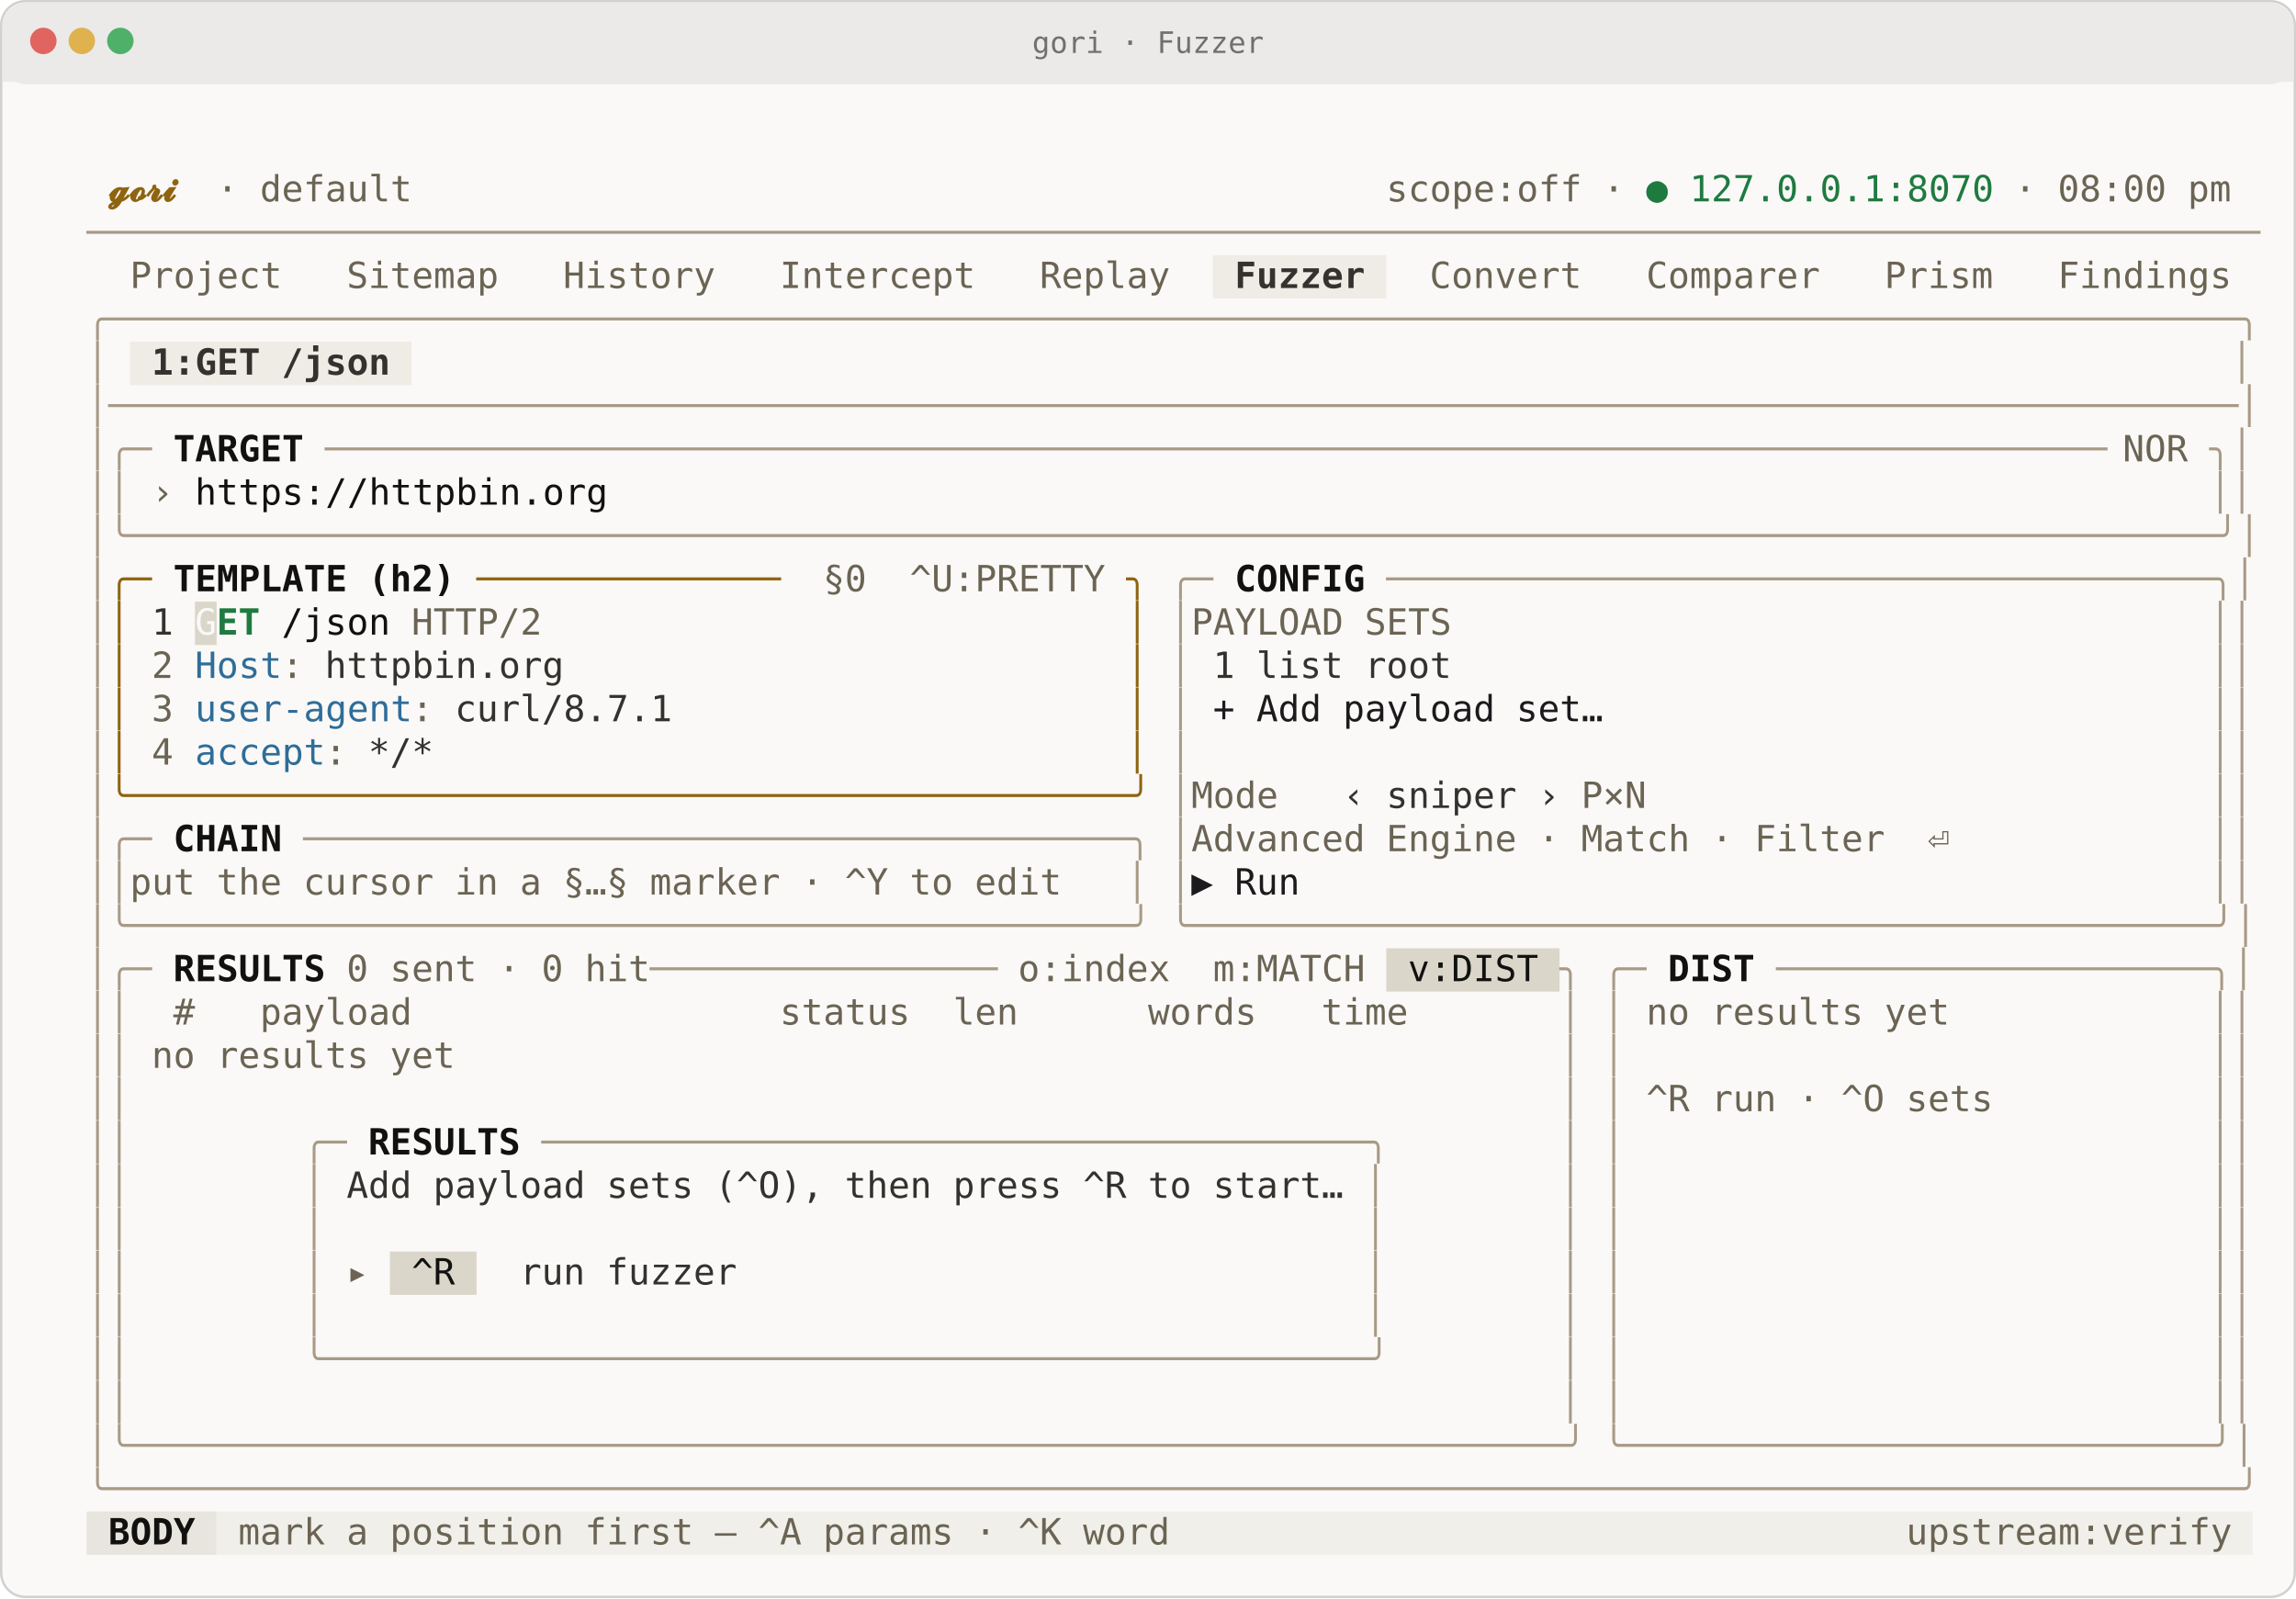
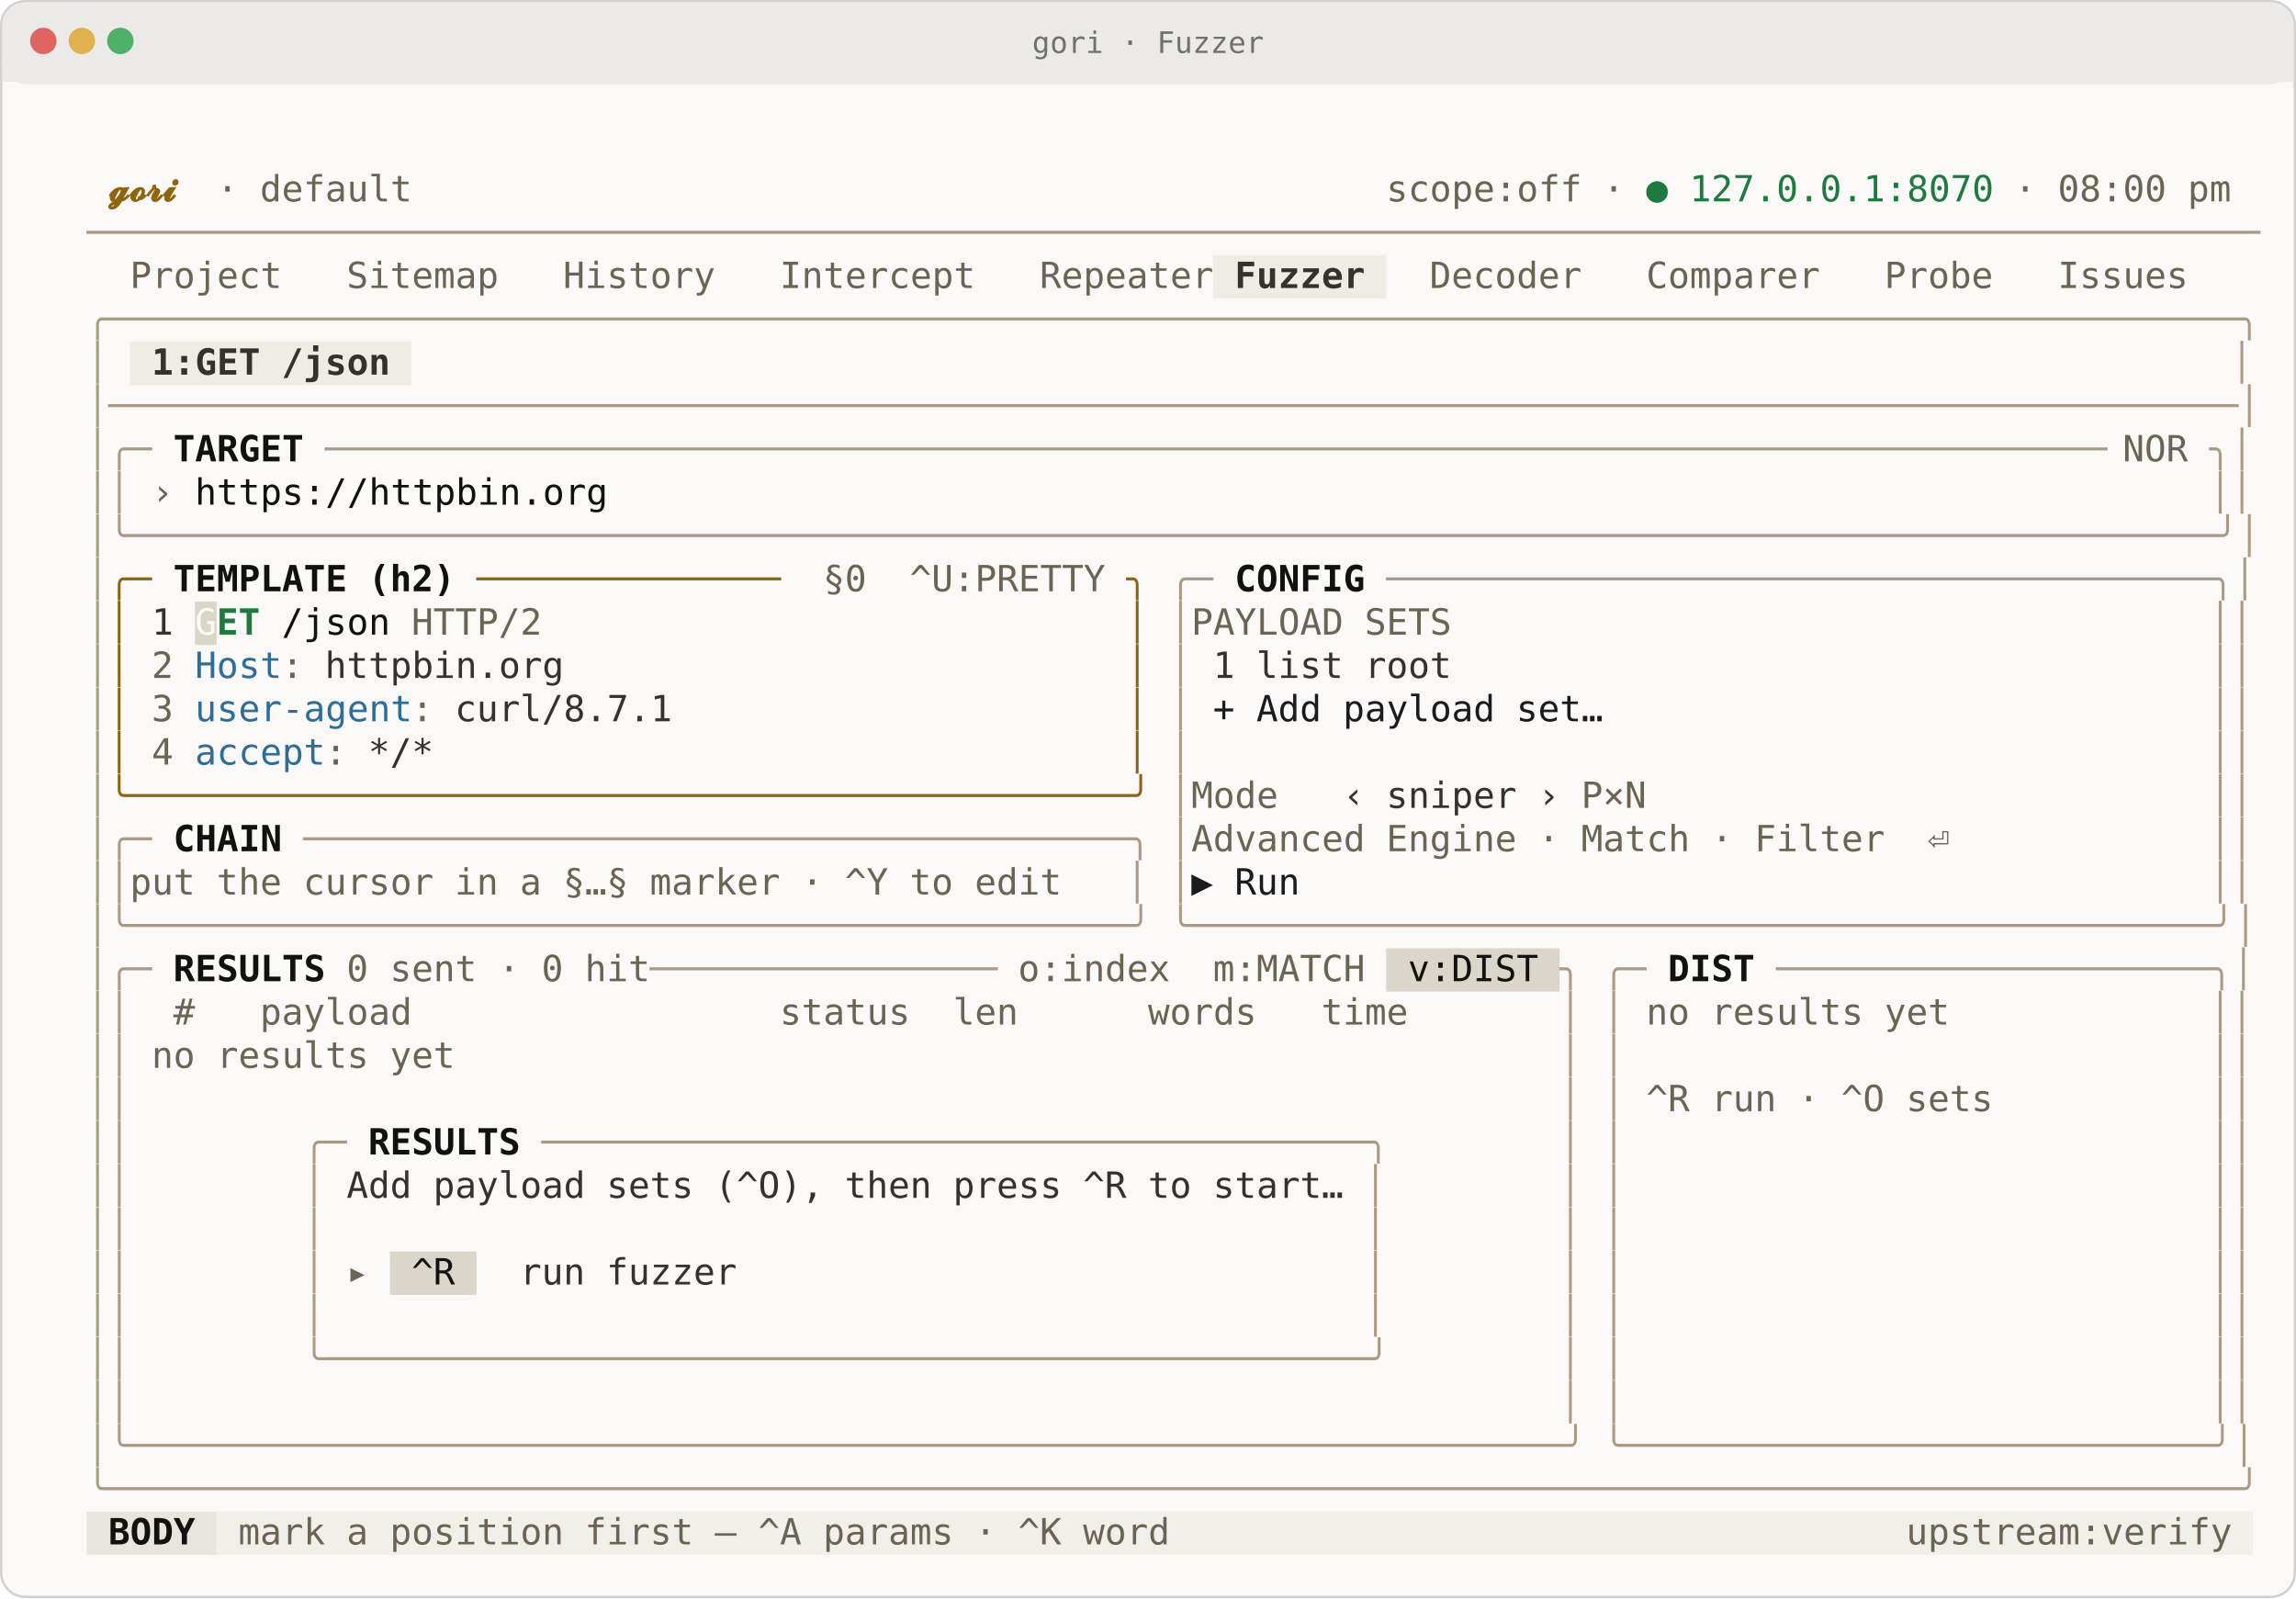
<svg xmlns="http://www.w3.org/2000/svg" width="954" height="664" viewBox="0 0 954.0 664.0" font-family="ui-monospace,'SF Mono','JetBrains Mono',Menlo,Consolas,monospace" font-size="15.0px" role="img" aria-label="gori · Fuzzer">
  <rect x="0.5" y="0.5" width="953.0" height="663.0" rx="10" ry="10" fill="#faf9f7" stroke="#d2d1cf" stroke-width="1" />
  <rect x="1" y="1" width="952.0" height="34.0" rx="10" ry="10" fill="#ebeae8" />
  <rect x="1" y="24.0" width="952.0" height="10" fill="#ebeae8" />
  <circle cx="18.0" cy="17.0" r="5.5" fill="#e0645f" />
  <circle cx="34.0" cy="17.0" r="5.5" fill="#e0b24f" />
  <circle cx="50.0" cy="17.0" r="5.5" fill="#4fb06a" />
  <text x="477.0" y="22.0" text-anchor="middle" fill="#70706f" font-size="12.3px">gori · Fuzzer</text>
  <rect x="504.00" y="106.00" width="72.00" height="18.00" fill="#eeece5" />
  <rect x="54.00" y="142.00" width="117.00" height="18.00" fill="#eeece5" />
  <rect x="81.00" y="250.00" width="9.00" height="18.00" fill="#dbd6ca" />
  <rect x="576.00" y="394.00" width="72.00" height="18.00" fill="#dbd6ca" />
  <rect x="162.00" y="520.00" width="36.00" height="18.00" fill="#dbd6ca" />
  <rect x="36.00" y="628.00" width="54.00" height="18.00" fill="#e7e5de" />
  <rect x="90.00" y="628.00" width="846.00" height="18.00" fill="#f0efea" />
  <text x="45.00" y="83.68" textLength="36.00" lengthAdjust="spacingAndGlyphs" fill="#8f6410" font-weight="700" xml:space="preserve">𝓰𝓸𝓻𝓲</text>
  <text x="90.00" y="83.68" textLength="9.00" lengthAdjust="spacingAndGlyphs" fill="#6b6454" xml:space="preserve">·</text>
  <text x="108.00" y="83.68" textLength="63.00" lengthAdjust="spacingAndGlyphs" fill="#6b6454" xml:space="preserve">default</text>
  <text x="576.00" y="83.68" textLength="81.00" lengthAdjust="spacingAndGlyphs" fill="#6b6454" xml:space="preserve">scope:off</text>
  <text x="666.00" y="83.68" textLength="9.00" lengthAdjust="spacingAndGlyphs" fill="#6b6454" xml:space="preserve">·</text>
  <text x="684.00" y="83.68" textLength="9.00" lengthAdjust="spacingAndGlyphs" fill="#1f7a40" xml:space="preserve">●</text>
  <text x="702.00" y="83.68" textLength="126.00" lengthAdjust="spacingAndGlyphs" fill="#1f7a40" xml:space="preserve">127.0.0.1:8070</text>
  <text x="837.00" y="83.68" textLength="9.00" lengthAdjust="spacingAndGlyphs" fill="#6b6454" xml:space="preserve">·</text>
  <text x="855.00" y="83.68" textLength="45.00" lengthAdjust="spacingAndGlyphs" fill="#6b6454" xml:space="preserve">08:00</text>
  <text x="909.00" y="83.68" textLength="18.00" lengthAdjust="spacingAndGlyphs" fill="#6b6454" xml:space="preserve">pm</text>
  <text x="36.00" y="101.68" textLength="900.00" lengthAdjust="spacingAndGlyphs" fill="#a89a86" xml:space="preserve">────────────────────────────────────────────────────────────────────────────────────────────────────</text>
  <text x="54.00" y="119.68" textLength="63.00" lengthAdjust="spacingAndGlyphs" fill="#6b6454" xml:space="preserve">Project</text>
  <text x="144.00" y="119.68" textLength="63.00" lengthAdjust="spacingAndGlyphs" fill="#6b6454" xml:space="preserve">Sitemap</text>
  <text x="234.00" y="119.68" textLength="63.00" lengthAdjust="spacingAndGlyphs" fill="#6b6454" xml:space="preserve">History</text>
  <text x="324.00" y="119.68" textLength="81.00" lengthAdjust="spacingAndGlyphs" fill="#6b6454" xml:space="preserve">Intercept</text>
-   <text x="432.00" y="119.68" textLength="54.00" lengthAdjust="spacingAndGlyphs" fill="#6b6454" xml:space="preserve">Replay</text>
+   <text x="432.00" y="119.68" textLength="54.00" lengthAdjust="spacingAndGlyphs" fill="#6b6454" xml:space="preserve">Repeater</text>
  <text x="513.00" y="119.68" textLength="54.00" lengthAdjust="spacingAndGlyphs" fill="#33322f" font-weight="700" xml:space="preserve">Fuzzer</text>
-   <text x="594.00" y="119.68" textLength="63.00" lengthAdjust="spacingAndGlyphs" fill="#6b6454" xml:space="preserve">Convert</text>
+   <text x="594.00" y="119.68" textLength="63.00" lengthAdjust="spacingAndGlyphs" fill="#6b6454" xml:space="preserve">Decoder</text>
  <text x="684.00" y="119.68" textLength="72.00" lengthAdjust="spacingAndGlyphs" fill="#6b6454" xml:space="preserve">Comparer</text>
-   <text x="783.00" y="119.68" textLength="45.00" lengthAdjust="spacingAndGlyphs" fill="#6b6454" xml:space="preserve">Prism</text>
-   <text x="855.00" y="119.68" textLength="72.00" lengthAdjust="spacingAndGlyphs" fill="#6b6454" xml:space="preserve">Findings</text>
+   <text x="783.00" y="119.68" textLength="45.00" lengthAdjust="spacingAndGlyphs" fill="#6b6454" xml:space="preserve">Probe</text>
+   <text x="855.00" y="119.68" textLength="72.00" lengthAdjust="spacingAndGlyphs" fill="#6b6454" xml:space="preserve">Issues</text>
  <text x="36.00" y="137.68" textLength="900.00" lengthAdjust="spacingAndGlyphs" fill="#a89a86" xml:space="preserve">╭──────────────────────────────────────────────────────────────────────────────────────────────────╮</text>
  <text x="36.00" y="155.68" textLength="9.00" lengthAdjust="spacingAndGlyphs" fill="#a89a86" xml:space="preserve">│</text>
  <text x="63.00" y="155.68" textLength="45.00" lengthAdjust="spacingAndGlyphs" fill="#33322f" font-weight="700" xml:space="preserve">1:GET</text>
  <text x="117.00" y="155.68" textLength="45.00" lengthAdjust="spacingAndGlyphs" fill="#33322f" font-weight="700" xml:space="preserve">/json</text>
  <text x="927.00" y="155.68" textLength="9.00" lengthAdjust="spacingAndGlyphs" fill="#a89a86" xml:space="preserve">│</text>
  <text x="36.00" y="173.68" textLength="900.00" lengthAdjust="spacingAndGlyphs" fill="#a89a86" xml:space="preserve">│──────────────────────────────────────────────────────────────────────────────────────────────────│</text>
  <text x="36.00" y="191.68" textLength="27.00" lengthAdjust="spacingAndGlyphs" fill="#a89a86" xml:space="preserve">│╭─</text>
  <text x="72.00" y="191.68" textLength="54.00" lengthAdjust="spacingAndGlyphs" fill="#111110" font-weight="700" xml:space="preserve">TARGET</text>
  <text x="135.00" y="191.68" textLength="738.00" lengthAdjust="spacingAndGlyphs" fill="#a89a86" xml:space="preserve">──────────────────────────────────────────────────────────────────────────────────</text>
  <text x="882.00" y="191.68" textLength="27.00" lengthAdjust="spacingAndGlyphs" fill="#6b6454" xml:space="preserve">NOR</text>
  <text x="918.00" y="191.68" textLength="18.00" lengthAdjust="spacingAndGlyphs" fill="#a89a86" xml:space="preserve">╮│</text>
  <text x="36.00" y="209.68" textLength="18.00" lengthAdjust="spacingAndGlyphs" fill="#a89a86" xml:space="preserve">││</text>
  <text x="63.00" y="209.68" textLength="9.00" lengthAdjust="spacingAndGlyphs" fill="#6b6454" xml:space="preserve">›</text>
  <text x="81.00" y="209.68" textLength="171.00" lengthAdjust="spacingAndGlyphs" fill="#111110" xml:space="preserve">https://httpbin.org</text>
  <text x="918.00" y="209.68" textLength="18.00" lengthAdjust="spacingAndGlyphs" fill="#a89a86" xml:space="preserve">││</text>
  <text x="36.00" y="227.68" textLength="900.00" lengthAdjust="spacingAndGlyphs" fill="#a89a86" xml:space="preserve">│╰────────────────────────────────────────────────────────────────────────────────────────────────╯│</text>
  <text x="36.00" y="245.68" textLength="9.00" lengthAdjust="spacingAndGlyphs" fill="#a89a86" xml:space="preserve">│</text>
  <text x="45.00" y="245.68" textLength="18.00" lengthAdjust="spacingAndGlyphs" fill="#8f6410" xml:space="preserve">╭─</text>
  <text x="72.00" y="245.68" textLength="72.00" lengthAdjust="spacingAndGlyphs" fill="#111110" font-weight="700" xml:space="preserve">TEMPLATE</text>
  <text x="153.00" y="245.68" textLength="36.00" lengthAdjust="spacingAndGlyphs" fill="#111110" font-weight="700" xml:space="preserve">(h2)</text>
  <text x="198.00" y="245.68" textLength="126.00" lengthAdjust="spacingAndGlyphs" fill="#8f6410" xml:space="preserve">──────────────</text>
  <text x="342.00" y="245.68" textLength="18.00" lengthAdjust="spacingAndGlyphs" fill="#6b6454" xml:space="preserve">§0</text>
  <text x="378.00" y="245.68" textLength="81.00" lengthAdjust="spacingAndGlyphs" fill="#6b6454" xml:space="preserve">^U:PRETTY</text>
  <text x="468.00" y="245.68" textLength="9.00" lengthAdjust="spacingAndGlyphs" fill="#8f6410" xml:space="preserve">╮</text>
  <text x="486.00" y="245.68" textLength="18.00" lengthAdjust="spacingAndGlyphs" fill="#a89a86" xml:space="preserve">╭─</text>
  <text x="513.00" y="245.68" textLength="54.00" lengthAdjust="spacingAndGlyphs" fill="#111110" font-weight="700" xml:space="preserve">CONFIG</text>
  <text x="576.00" y="245.68" textLength="360.00" lengthAdjust="spacingAndGlyphs" fill="#a89a86" xml:space="preserve">──────────────────────────────────────╮│</text>
  <text x="36.00" y="263.68" textLength="9.00" lengthAdjust="spacingAndGlyphs" fill="#a89a86" xml:space="preserve">│</text>
  <text x="45.00" y="263.68" textLength="9.00" lengthAdjust="spacingAndGlyphs" fill="#8f6410" xml:space="preserve">│</text>
  <text x="63.00" y="263.68" textLength="9.00" lengthAdjust="spacingAndGlyphs" fill="#33322f" xml:space="preserve">1</text>
  <text x="81.00" y="263.68" textLength="9.00" lengthAdjust="spacingAndGlyphs" fill="#faf9f7" xml:space="preserve">G</text>
  <text x="90.00" y="263.68" textLength="18.00" lengthAdjust="spacingAndGlyphs" fill="#1f7a40" font-weight="700" xml:space="preserve">ET</text>
  <text x="117.00" y="263.68" textLength="45.00" lengthAdjust="spacingAndGlyphs" fill="#111110" xml:space="preserve">/json</text>
  <text x="171.00" y="263.68" textLength="54.00" lengthAdjust="spacingAndGlyphs" fill="#6b6454" xml:space="preserve">HTTP/2</text>
  <text x="468.00" y="263.68" textLength="9.00" lengthAdjust="spacingAndGlyphs" fill="#8f6410" xml:space="preserve">│</text>
  <text x="486.00" y="263.68" textLength="9.00" lengthAdjust="spacingAndGlyphs" fill="#a89a86" xml:space="preserve">│</text>
  <text x="495.00" y="263.68" textLength="63.00" lengthAdjust="spacingAndGlyphs" fill="#6b6454" xml:space="preserve">PAYLOAD</text>
  <text x="567.00" y="263.68" textLength="36.00" lengthAdjust="spacingAndGlyphs" fill="#6b6454" xml:space="preserve">SETS</text>
  <text x="918.00" y="263.68" textLength="18.00" lengthAdjust="spacingAndGlyphs" fill="#a89a86" xml:space="preserve">││</text>
  <text x="36.00" y="281.68" textLength="9.00" lengthAdjust="spacingAndGlyphs" fill="#a89a86" xml:space="preserve">│</text>
  <text x="45.00" y="281.68" textLength="9.00" lengthAdjust="spacingAndGlyphs" fill="#8f6410" xml:space="preserve">│</text>
  <text x="63.00" y="281.68" textLength="9.00" lengthAdjust="spacingAndGlyphs" fill="#6b6454" xml:space="preserve">2</text>
  <text x="81.00" y="281.68" textLength="36.00" lengthAdjust="spacingAndGlyphs" fill="#2f6d99" xml:space="preserve">Host</text>
  <text x="117.00" y="281.68" textLength="9.00" lengthAdjust="spacingAndGlyphs" fill="#6b6454" xml:space="preserve">:</text>
  <text x="135.00" y="281.68" textLength="99.00" lengthAdjust="spacingAndGlyphs" fill="#33322f" xml:space="preserve">httpbin.org</text>
  <text x="468.00" y="281.68" textLength="9.00" lengthAdjust="spacingAndGlyphs" fill="#8f6410" xml:space="preserve">│</text>
  <text x="486.00" y="281.68" textLength="9.00" lengthAdjust="spacingAndGlyphs" fill="#a89a86" xml:space="preserve">│</text>
  <text x="504.00" y="281.68" textLength="9.00" lengthAdjust="spacingAndGlyphs" fill="#33322f" xml:space="preserve">1</text>
  <text x="522.00" y="281.68" textLength="36.00" lengthAdjust="spacingAndGlyphs" fill="#33322f" xml:space="preserve">list</text>
  <text x="567.00" y="281.68" textLength="36.00" lengthAdjust="spacingAndGlyphs" fill="#33322f" xml:space="preserve">root</text>
  <text x="918.00" y="281.68" textLength="18.00" lengthAdjust="spacingAndGlyphs" fill="#a89a86" xml:space="preserve">││</text>
  <text x="36.00" y="299.68" textLength="9.00" lengthAdjust="spacingAndGlyphs" fill="#a89a86" xml:space="preserve">│</text>
  <text x="45.00" y="299.68" textLength="9.00" lengthAdjust="spacingAndGlyphs" fill="#8f6410" xml:space="preserve">│</text>
  <text x="63.00" y="299.68" textLength="9.00" lengthAdjust="spacingAndGlyphs" fill="#6b6454" xml:space="preserve">3</text>
  <text x="81.00" y="299.68" textLength="90.00" lengthAdjust="spacingAndGlyphs" fill="#2f6d99" xml:space="preserve">user-agent</text>
  <text x="171.00" y="299.68" textLength="9.00" lengthAdjust="spacingAndGlyphs" fill="#6b6454" xml:space="preserve">:</text>
  <text x="189.00" y="299.68" textLength="90.00" lengthAdjust="spacingAndGlyphs" fill="#33322f" xml:space="preserve">curl/8.7.1</text>
  <text x="468.00" y="299.68" textLength="9.00" lengthAdjust="spacingAndGlyphs" fill="#8f6410" xml:space="preserve">│</text>
  <text x="486.00" y="299.68" textLength="9.00" lengthAdjust="spacingAndGlyphs" fill="#a89a86" xml:space="preserve">│</text>
  <text x="504.00" y="299.68" textLength="9.00" lengthAdjust="spacingAndGlyphs" fill="#1b1b1d" xml:space="preserve">+</text>
  <text x="522.00" y="299.68" textLength="27.00" lengthAdjust="spacingAndGlyphs" fill="#1b1b1d" xml:space="preserve">Add</text>
  <text x="558.00" y="299.68" textLength="63.00" lengthAdjust="spacingAndGlyphs" fill="#1b1b1d" xml:space="preserve">payload</text>
  <text x="630.00" y="299.68" textLength="36.00" lengthAdjust="spacingAndGlyphs" fill="#1b1b1d" xml:space="preserve">set…</text>
  <text x="918.00" y="299.68" textLength="18.00" lengthAdjust="spacingAndGlyphs" fill="#a89a86" xml:space="preserve">││</text>
  <text x="36.00" y="317.68" textLength="9.00" lengthAdjust="spacingAndGlyphs" fill="#a89a86" xml:space="preserve">│</text>
  <text x="45.00" y="317.68" textLength="9.00" lengthAdjust="spacingAndGlyphs" fill="#8f6410" xml:space="preserve">│</text>
  <text x="63.00" y="317.68" textLength="9.00" lengthAdjust="spacingAndGlyphs" fill="#6b6454" xml:space="preserve">4</text>
  <text x="81.00" y="317.68" textLength="54.00" lengthAdjust="spacingAndGlyphs" fill="#2f6d99" xml:space="preserve">accept</text>
  <text x="135.00" y="317.68" textLength="9.00" lengthAdjust="spacingAndGlyphs" fill="#6b6454" xml:space="preserve">:</text>
  <text x="153.00" y="317.68" textLength="27.00" lengthAdjust="spacingAndGlyphs" fill="#33322f" xml:space="preserve">*/*</text>
  <text x="468.00" y="317.68" textLength="9.00" lengthAdjust="spacingAndGlyphs" fill="#8f6410" xml:space="preserve">│</text>
  <text x="486.00" y="317.68" textLength="9.00" lengthAdjust="spacingAndGlyphs" fill="#a89a86" xml:space="preserve">│</text>
  <text x="918.00" y="317.68" textLength="18.00" lengthAdjust="spacingAndGlyphs" fill="#a89a86" xml:space="preserve">││</text>
  <text x="36.00" y="335.68" textLength="9.00" lengthAdjust="spacingAndGlyphs" fill="#a89a86" xml:space="preserve">│</text>
  <text x="45.00" y="335.68" textLength="432.00" lengthAdjust="spacingAndGlyphs" fill="#8f6410" xml:space="preserve">╰──────────────────────────────────────────────╯</text>
  <text x="486.00" y="335.68" textLength="9.00" lengthAdjust="spacingAndGlyphs" fill="#a89a86" xml:space="preserve">│</text>
  <text x="495.00" y="335.68" textLength="36.00" lengthAdjust="spacingAndGlyphs" fill="#6b6454" xml:space="preserve">Mode</text>
  <text x="558.00" y="335.68" textLength="9.00" lengthAdjust="spacingAndGlyphs" fill="#33322f" xml:space="preserve">‹</text>
  <text x="576.00" y="335.68" textLength="54.00" lengthAdjust="spacingAndGlyphs" fill="#33322f" xml:space="preserve">sniper</text>
  <text x="639.00" y="335.68" textLength="9.00" lengthAdjust="spacingAndGlyphs" fill="#33322f" xml:space="preserve">›</text>
  <text x="657.00" y="335.68" textLength="27.00" lengthAdjust="spacingAndGlyphs" fill="#6b6454" xml:space="preserve">P×N</text>
  <text x="918.00" y="335.68" textLength="18.00" lengthAdjust="spacingAndGlyphs" fill="#a89a86" xml:space="preserve">││</text>
  <text x="36.00" y="353.68" textLength="27.00" lengthAdjust="spacingAndGlyphs" fill="#a89a86" xml:space="preserve">│╭─</text>
  <text x="72.00" y="353.68" textLength="45.00" lengthAdjust="spacingAndGlyphs" fill="#111110" font-weight="700" xml:space="preserve">CHAIN</text>
  <text x="126.00" y="353.68" textLength="351.00" lengthAdjust="spacingAndGlyphs" fill="#a89a86" xml:space="preserve">──────────────────────────────────────╮</text>
  <text x="486.00" y="353.68" textLength="9.00" lengthAdjust="spacingAndGlyphs" fill="#a89a86" xml:space="preserve">│</text>
  <text x="495.00" y="353.68" textLength="72.00" lengthAdjust="spacingAndGlyphs" fill="#6b6454" xml:space="preserve">Advanced</text>
  <text x="576.00" y="353.68" textLength="54.00" lengthAdjust="spacingAndGlyphs" fill="#6b6454" xml:space="preserve">Engine</text>
  <text x="639.00" y="353.68" textLength="9.00" lengthAdjust="spacingAndGlyphs" fill="#6b6454" xml:space="preserve">·</text>
  <text x="657.00" y="353.68" textLength="45.00" lengthAdjust="spacingAndGlyphs" fill="#6b6454" xml:space="preserve">Match</text>
  <text x="711.00" y="353.68" textLength="9.00" lengthAdjust="spacingAndGlyphs" fill="#6b6454" xml:space="preserve">·</text>
  <text x="729.00" y="353.68" textLength="54.00" lengthAdjust="spacingAndGlyphs" fill="#6b6454" xml:space="preserve">Filter</text>
  <text x="801.00" y="353.68" textLength="9.00" lengthAdjust="spacingAndGlyphs" fill="#6b6454" xml:space="preserve">⏎</text>
  <text x="918.00" y="353.68" textLength="18.00" lengthAdjust="spacingAndGlyphs" fill="#a89a86" xml:space="preserve">││</text>
  <text x="36.00" y="371.68" textLength="18.00" lengthAdjust="spacingAndGlyphs" fill="#a89a86" xml:space="preserve">││</text>
  <text x="54.00" y="371.68" textLength="27.00" lengthAdjust="spacingAndGlyphs" fill="#6b6454" xml:space="preserve">put</text>
  <text x="90.00" y="371.68" textLength="27.00" lengthAdjust="spacingAndGlyphs" fill="#6b6454" xml:space="preserve">the</text>
  <text x="126.00" y="371.68" textLength="54.00" lengthAdjust="spacingAndGlyphs" fill="#6b6454" xml:space="preserve">cursor</text>
  <text x="189.00" y="371.68" textLength="18.00" lengthAdjust="spacingAndGlyphs" fill="#6b6454" xml:space="preserve">in</text>
  <text x="216.00" y="371.68" textLength="9.00" lengthAdjust="spacingAndGlyphs" fill="#6b6454" xml:space="preserve">a</text>
  <text x="234.00" y="371.68" textLength="27.00" lengthAdjust="spacingAndGlyphs" fill="#6b6454" xml:space="preserve">§…§</text>
  <text x="270.00" y="371.68" textLength="54.00" lengthAdjust="spacingAndGlyphs" fill="#6b6454" xml:space="preserve">marker</text>
  <text x="333.00" y="371.68" textLength="9.00" lengthAdjust="spacingAndGlyphs" fill="#6b6454" xml:space="preserve">·</text>
  <text x="351.00" y="371.68" textLength="18.00" lengthAdjust="spacingAndGlyphs" fill="#6b6454" xml:space="preserve">^Y</text>
  <text x="378.00" y="371.68" textLength="18.00" lengthAdjust="spacingAndGlyphs" fill="#6b6454" xml:space="preserve">to</text>
  <text x="405.00" y="371.68" textLength="36.00" lengthAdjust="spacingAndGlyphs" fill="#6b6454" xml:space="preserve">edit</text>
  <text x="468.00" y="371.68" textLength="9.00" lengthAdjust="spacingAndGlyphs" fill="#a89a86" xml:space="preserve">│</text>
  <text x="486.00" y="371.68" textLength="9.00" lengthAdjust="spacingAndGlyphs" fill="#a89a86" xml:space="preserve">│</text>
  <text x="495.00" y="371.68" textLength="9.00" lengthAdjust="spacingAndGlyphs" fill="#1b1b1d" xml:space="preserve">▶</text>
  <text x="513.00" y="371.68" textLength="27.00" lengthAdjust="spacingAndGlyphs" fill="#1b1b1d" xml:space="preserve">Run</text>
  <text x="918.00" y="371.68" textLength="18.00" lengthAdjust="spacingAndGlyphs" fill="#a89a86" xml:space="preserve">││</text>
  <text x="36.00" y="389.68" textLength="441.00" lengthAdjust="spacingAndGlyphs" fill="#a89a86" xml:space="preserve">│╰──────────────────────────────────────────────╯</text>
  <text x="486.00" y="389.68" textLength="450.00" lengthAdjust="spacingAndGlyphs" fill="#a89a86" xml:space="preserve">╰───────────────────────────────────────────────╯│</text>
  <text x="36.00" y="407.68" textLength="27.00" lengthAdjust="spacingAndGlyphs" fill="#a89a86" xml:space="preserve">│╭─</text>
  <text x="72.00" y="407.68" textLength="63.00" lengthAdjust="spacingAndGlyphs" fill="#111110" font-weight="700" xml:space="preserve">RESULTS</text>
  <text x="144.00" y="407.68" textLength="9.00" lengthAdjust="spacingAndGlyphs" fill="#6b6454" xml:space="preserve">0</text>
  <text x="162.00" y="407.68" textLength="36.00" lengthAdjust="spacingAndGlyphs" fill="#6b6454" xml:space="preserve">sent</text>
  <text x="207.00" y="407.68" textLength="9.00" lengthAdjust="spacingAndGlyphs" fill="#6b6454" xml:space="preserve">·</text>
  <text x="225.00" y="407.68" textLength="9.00" lengthAdjust="spacingAndGlyphs" fill="#6b6454" xml:space="preserve">0</text>
  <text x="243.00" y="407.68" textLength="27.00" lengthAdjust="spacingAndGlyphs" fill="#6b6454" xml:space="preserve">hit</text>
  <text x="270.00" y="407.68" textLength="144.00" lengthAdjust="spacingAndGlyphs" fill="#a89a86" xml:space="preserve">────────────────</text>
  <text x="423.00" y="407.68" textLength="63.00" lengthAdjust="spacingAndGlyphs" fill="#6b6454" xml:space="preserve">o:index</text>
  <text x="504.00" y="407.68" textLength="63.00" lengthAdjust="spacingAndGlyphs" fill="#6b6454" xml:space="preserve">m:MATCH</text>
  <text x="585.00" y="407.68" textLength="54.00" lengthAdjust="spacingAndGlyphs" fill="#111110" xml:space="preserve">v:DIST</text>
  <text x="648.00" y="407.68" textLength="9.00" lengthAdjust="spacingAndGlyphs" fill="#a89a86" xml:space="preserve">╮</text>
  <text x="666.00" y="407.68" textLength="18.00" lengthAdjust="spacingAndGlyphs" fill="#a89a86" xml:space="preserve">╭─</text>
  <text x="693.00" y="407.68" textLength="36.00" lengthAdjust="spacingAndGlyphs" fill="#111110" font-weight="700" xml:space="preserve">DIST</text>
  <text x="738.00" y="407.68" textLength="198.00" lengthAdjust="spacingAndGlyphs" fill="#a89a86" xml:space="preserve">────────────────────╮│</text>
  <text x="36.00" y="425.68" textLength="18.00" lengthAdjust="spacingAndGlyphs" fill="#a89a86" xml:space="preserve">││</text>
  <text x="72.00" y="425.68" textLength="9.00" lengthAdjust="spacingAndGlyphs" fill="#6b6454" xml:space="preserve">#</text>
  <text x="108.00" y="425.68" textLength="63.00" lengthAdjust="spacingAndGlyphs" fill="#6b6454" xml:space="preserve">payload</text>
  <text x="324.00" y="425.68" textLength="54.00" lengthAdjust="spacingAndGlyphs" fill="#6b6454" xml:space="preserve">status</text>
  <text x="396.00" y="425.68" textLength="27.00" lengthAdjust="spacingAndGlyphs" fill="#6b6454" xml:space="preserve">len</text>
  <text x="477.00" y="425.68" textLength="45.00" lengthAdjust="spacingAndGlyphs" fill="#6b6454" xml:space="preserve">words</text>
  <text x="549.00" y="425.68" textLength="36.00" lengthAdjust="spacingAndGlyphs" fill="#6b6454" xml:space="preserve">time</text>
  <text x="648.00" y="425.68" textLength="9.00" lengthAdjust="spacingAndGlyphs" fill="#a89a86" xml:space="preserve">│</text>
  <text x="666.00" y="425.68" textLength="9.00" lengthAdjust="spacingAndGlyphs" fill="#a89a86" xml:space="preserve">│</text>
  <text x="684.00" y="425.68" textLength="18.00" lengthAdjust="spacingAndGlyphs" fill="#6b6454" xml:space="preserve">no</text>
  <text x="711.00" y="425.68" textLength="63.00" lengthAdjust="spacingAndGlyphs" fill="#6b6454" xml:space="preserve">results</text>
  <text x="783.00" y="425.68" textLength="27.00" lengthAdjust="spacingAndGlyphs" fill="#6b6454" xml:space="preserve">yet</text>
  <text x="918.00" y="425.68" textLength="18.00" lengthAdjust="spacingAndGlyphs" fill="#a89a86" xml:space="preserve">││</text>
  <text x="36.00" y="443.68" textLength="18.00" lengthAdjust="spacingAndGlyphs" fill="#a89a86" xml:space="preserve">││</text>
  <text x="63.00" y="443.68" textLength="18.00" lengthAdjust="spacingAndGlyphs" fill="#6b6454" xml:space="preserve">no</text>
  <text x="90.00" y="443.68" textLength="63.00" lengthAdjust="spacingAndGlyphs" fill="#6b6454" xml:space="preserve">results</text>
  <text x="162.00" y="443.68" textLength="27.00" lengthAdjust="spacingAndGlyphs" fill="#6b6454" xml:space="preserve">yet</text>
  <text x="648.00" y="443.68" textLength="9.00" lengthAdjust="spacingAndGlyphs" fill="#a89a86" xml:space="preserve">│</text>
  <text x="666.00" y="443.68" textLength="9.00" lengthAdjust="spacingAndGlyphs" fill="#a89a86" xml:space="preserve">│</text>
  <text x="918.00" y="443.68" textLength="18.00" lengthAdjust="spacingAndGlyphs" fill="#a89a86" xml:space="preserve">││</text>
  <text x="36.00" y="461.68" textLength="18.00" lengthAdjust="spacingAndGlyphs" fill="#a89a86" xml:space="preserve">││</text>
  <text x="648.00" y="461.68" textLength="9.00" lengthAdjust="spacingAndGlyphs" fill="#a89a86" xml:space="preserve">│</text>
  <text x="666.00" y="461.68" textLength="9.00" lengthAdjust="spacingAndGlyphs" fill="#a89a86" xml:space="preserve">│</text>
  <text x="684.00" y="461.68" textLength="18.00" lengthAdjust="spacingAndGlyphs" fill="#6b6454" xml:space="preserve">^R</text>
  <text x="711.00" y="461.68" textLength="27.00" lengthAdjust="spacingAndGlyphs" fill="#6b6454" xml:space="preserve">run</text>
  <text x="747.00" y="461.68" textLength="9.00" lengthAdjust="spacingAndGlyphs" fill="#6b6454" xml:space="preserve">·</text>
  <text x="765.00" y="461.68" textLength="18.00" lengthAdjust="spacingAndGlyphs" fill="#6b6454" xml:space="preserve">^O</text>
  <text x="792.00" y="461.68" textLength="36.00" lengthAdjust="spacingAndGlyphs" fill="#6b6454" xml:space="preserve">sets</text>
  <text x="918.00" y="461.68" textLength="18.00" lengthAdjust="spacingAndGlyphs" fill="#a89a86" xml:space="preserve">││</text>
  <text x="36.00" y="479.68" textLength="18.00" lengthAdjust="spacingAndGlyphs" fill="#a89a86" xml:space="preserve">││</text>
  <text x="126.00" y="479.68" textLength="18.00" lengthAdjust="spacingAndGlyphs" fill="#a89a86" xml:space="preserve">╭─</text>
  <text x="153.00" y="479.68" textLength="63.00" lengthAdjust="spacingAndGlyphs" fill="#111110" font-weight="700" xml:space="preserve">RESULTS</text>
  <text x="225.00" y="479.68" textLength="351.00" lengthAdjust="spacingAndGlyphs" fill="#a89a86" xml:space="preserve">──────────────────────────────────────╮</text>
  <text x="648.00" y="479.68" textLength="9.00" lengthAdjust="spacingAndGlyphs" fill="#a89a86" xml:space="preserve">│</text>
  <text x="666.00" y="479.68" textLength="9.00" lengthAdjust="spacingAndGlyphs" fill="#a89a86" xml:space="preserve">│</text>
  <text x="918.00" y="479.68" textLength="18.00" lengthAdjust="spacingAndGlyphs" fill="#a89a86" xml:space="preserve">││</text>
  <text x="36.00" y="497.68" textLength="18.00" lengthAdjust="spacingAndGlyphs" fill="#a89a86" xml:space="preserve">││</text>
  <text x="126.00" y="497.68" textLength="9.00" lengthAdjust="spacingAndGlyphs" fill="#a89a86" xml:space="preserve">│</text>
  <text x="144.00" y="497.68" textLength="27.00" lengthAdjust="spacingAndGlyphs" fill="#33322f" xml:space="preserve">Add</text>
  <text x="180.00" y="497.68" textLength="63.00" lengthAdjust="spacingAndGlyphs" fill="#33322f" xml:space="preserve">payload</text>
  <text x="252.00" y="497.68" textLength="36.00" lengthAdjust="spacingAndGlyphs" fill="#33322f" xml:space="preserve">sets</text>
  <text x="297.00" y="497.68" textLength="45.00" lengthAdjust="spacingAndGlyphs" fill="#33322f" xml:space="preserve">(^O),</text>
  <text x="351.00" y="497.68" textLength="36.00" lengthAdjust="spacingAndGlyphs" fill="#33322f" xml:space="preserve">then</text>
  <text x="396.00" y="497.68" textLength="45.00" lengthAdjust="spacingAndGlyphs" fill="#33322f" xml:space="preserve">press</text>
  <text x="450.00" y="497.68" textLength="18.00" lengthAdjust="spacingAndGlyphs" fill="#33322f" xml:space="preserve">^R</text>
  <text x="477.00" y="497.68" textLength="18.00" lengthAdjust="spacingAndGlyphs" fill="#33322f" xml:space="preserve">to</text>
  <text x="504.00" y="497.68" textLength="54.00" lengthAdjust="spacingAndGlyphs" fill="#33322f" xml:space="preserve">start…</text>
  <text x="567.00" y="497.68" textLength="9.00" lengthAdjust="spacingAndGlyphs" fill="#a89a86" xml:space="preserve">│</text>
  <text x="648.00" y="497.68" textLength="9.00" lengthAdjust="spacingAndGlyphs" fill="#a89a86" xml:space="preserve">│</text>
  <text x="666.00" y="497.68" textLength="9.00" lengthAdjust="spacingAndGlyphs" fill="#a89a86" xml:space="preserve">│</text>
  <text x="918.00" y="497.68" textLength="18.00" lengthAdjust="spacingAndGlyphs" fill="#a89a86" xml:space="preserve">││</text>
  <text x="36.00" y="515.68" textLength="18.00" lengthAdjust="spacingAndGlyphs" fill="#a89a86" xml:space="preserve">││</text>
  <text x="126.00" y="515.68" textLength="9.00" lengthAdjust="spacingAndGlyphs" fill="#a89a86" xml:space="preserve">│</text>
  <text x="567.00" y="515.68" textLength="9.00" lengthAdjust="spacingAndGlyphs" fill="#a89a86" xml:space="preserve">│</text>
  <text x="648.00" y="515.68" textLength="9.00" lengthAdjust="spacingAndGlyphs" fill="#a89a86" xml:space="preserve">│</text>
  <text x="666.00" y="515.68" textLength="9.00" lengthAdjust="spacingAndGlyphs" fill="#a89a86" xml:space="preserve">│</text>
  <text x="918.00" y="515.68" textLength="18.00" lengthAdjust="spacingAndGlyphs" fill="#a89a86" xml:space="preserve">││</text>
  <text x="36.00" y="533.68" textLength="18.00" lengthAdjust="spacingAndGlyphs" fill="#a89a86" xml:space="preserve">││</text>
  <text x="126.00" y="533.68" textLength="9.00" lengthAdjust="spacingAndGlyphs" fill="#a89a86" xml:space="preserve">│</text>
  <text x="144.00" y="533.68" textLength="9.00" lengthAdjust="spacingAndGlyphs" fill="#6b6454" xml:space="preserve">▸</text>
  <text x="171.00" y="533.68" textLength="18.00" lengthAdjust="spacingAndGlyphs" fill="#111110" xml:space="preserve">^R</text>
  <text x="216.00" y="533.68" textLength="27.00" lengthAdjust="spacingAndGlyphs" fill="#33322f" xml:space="preserve">run</text>
  <text x="252.00" y="533.68" textLength="54.00" lengthAdjust="spacingAndGlyphs" fill="#33322f" xml:space="preserve">fuzzer</text>
  <text x="567.00" y="533.68" textLength="9.00" lengthAdjust="spacingAndGlyphs" fill="#a89a86" xml:space="preserve">│</text>
  <text x="648.00" y="533.68" textLength="9.00" lengthAdjust="spacingAndGlyphs" fill="#a89a86" xml:space="preserve">│</text>
  <text x="666.00" y="533.68" textLength="9.00" lengthAdjust="spacingAndGlyphs" fill="#a89a86" xml:space="preserve">│</text>
  <text x="918.00" y="533.68" textLength="18.00" lengthAdjust="spacingAndGlyphs" fill="#a89a86" xml:space="preserve">││</text>
  <text x="36.00" y="551.68" textLength="18.00" lengthAdjust="spacingAndGlyphs" fill="#a89a86" xml:space="preserve">││</text>
  <text x="126.00" y="551.68" textLength="9.00" lengthAdjust="spacingAndGlyphs" fill="#a89a86" xml:space="preserve">│</text>
  <text x="567.00" y="551.68" textLength="9.00" lengthAdjust="spacingAndGlyphs" fill="#a89a86" xml:space="preserve">│</text>
  <text x="648.00" y="551.68" textLength="9.00" lengthAdjust="spacingAndGlyphs" fill="#a89a86" xml:space="preserve">│</text>
  <text x="666.00" y="551.68" textLength="9.00" lengthAdjust="spacingAndGlyphs" fill="#a89a86" xml:space="preserve">│</text>
  <text x="918.00" y="551.68" textLength="18.00" lengthAdjust="spacingAndGlyphs" fill="#a89a86" xml:space="preserve">││</text>
  <text x="36.00" y="569.68" textLength="18.00" lengthAdjust="spacingAndGlyphs" fill="#a89a86" xml:space="preserve">││</text>
  <text x="126.00" y="569.68" textLength="450.00" lengthAdjust="spacingAndGlyphs" fill="#a89a86" xml:space="preserve">╰────────────────────────────────────────────────╯</text>
  <text x="648.00" y="569.68" textLength="9.00" lengthAdjust="spacingAndGlyphs" fill="#a89a86" xml:space="preserve">│</text>
  <text x="666.00" y="569.68" textLength="9.00" lengthAdjust="spacingAndGlyphs" fill="#a89a86" xml:space="preserve">│</text>
  <text x="918.00" y="569.68" textLength="18.00" lengthAdjust="spacingAndGlyphs" fill="#a89a86" xml:space="preserve">││</text>
  <text x="36.00" y="587.68" textLength="18.00" lengthAdjust="spacingAndGlyphs" fill="#a89a86" xml:space="preserve">││</text>
  <text x="648.00" y="587.68" textLength="9.00" lengthAdjust="spacingAndGlyphs" fill="#a89a86" xml:space="preserve">│</text>
  <text x="666.00" y="587.68" textLength="9.00" lengthAdjust="spacingAndGlyphs" fill="#a89a86" xml:space="preserve">│</text>
  <text x="918.00" y="587.68" textLength="18.00" lengthAdjust="spacingAndGlyphs" fill="#a89a86" xml:space="preserve">││</text>
  <text x="36.00" y="605.68" textLength="621.00" lengthAdjust="spacingAndGlyphs" fill="#a89a86" xml:space="preserve">│╰──────────────────────────────────────────────────────────────────╯</text>
  <text x="666.00" y="605.68" textLength="270.00" lengthAdjust="spacingAndGlyphs" fill="#a89a86" xml:space="preserve">╰───────────────────────────╯│</text>
  <text x="36.00" y="623.68" textLength="900.00" lengthAdjust="spacingAndGlyphs" fill="#a89a86" xml:space="preserve">╰──────────────────────────────────────────────────────────────────────────────────────────────────╯</text>
  <text x="45.00" y="641.68" textLength="36.00" lengthAdjust="spacingAndGlyphs" fill="#111110" font-weight="700" xml:space="preserve">BODY</text>
  <text x="99.00" y="641.68" textLength="36.00" lengthAdjust="spacingAndGlyphs" fill="#6b6454" xml:space="preserve">mark</text>
  <text x="144.00" y="641.68" textLength="9.00" lengthAdjust="spacingAndGlyphs" fill="#6b6454" xml:space="preserve">a</text>
  <text x="162.00" y="641.68" textLength="72.00" lengthAdjust="spacingAndGlyphs" fill="#6b6454" xml:space="preserve">position</text>
  <text x="243.00" y="641.68" textLength="45.00" lengthAdjust="spacingAndGlyphs" fill="#6b6454" xml:space="preserve">first</text>
  <text x="297.00" y="641.68" textLength="9.00" lengthAdjust="spacingAndGlyphs" fill="#6b6454" xml:space="preserve">—</text>
  <text x="315.00" y="641.68" textLength="18.00" lengthAdjust="spacingAndGlyphs" fill="#6b6454" xml:space="preserve">^A</text>
  <text x="342.00" y="641.68" textLength="54.00" lengthAdjust="spacingAndGlyphs" fill="#6b6454" xml:space="preserve">params</text>
  <text x="405.00" y="641.68" textLength="9.00" lengthAdjust="spacingAndGlyphs" fill="#6b6454" xml:space="preserve">·</text>
  <text x="423.00" y="641.68" textLength="18.00" lengthAdjust="spacingAndGlyphs" fill="#6b6454" xml:space="preserve">^K</text>
  <text x="450.00" y="641.68" textLength="36.00" lengthAdjust="spacingAndGlyphs" fill="#6b6454" xml:space="preserve">word</text>
  <text x="792.00" y="641.68" textLength="135.00" lengthAdjust="spacingAndGlyphs" fill="#6b6454" xml:space="preserve">upstream:verify</text>
</svg>
